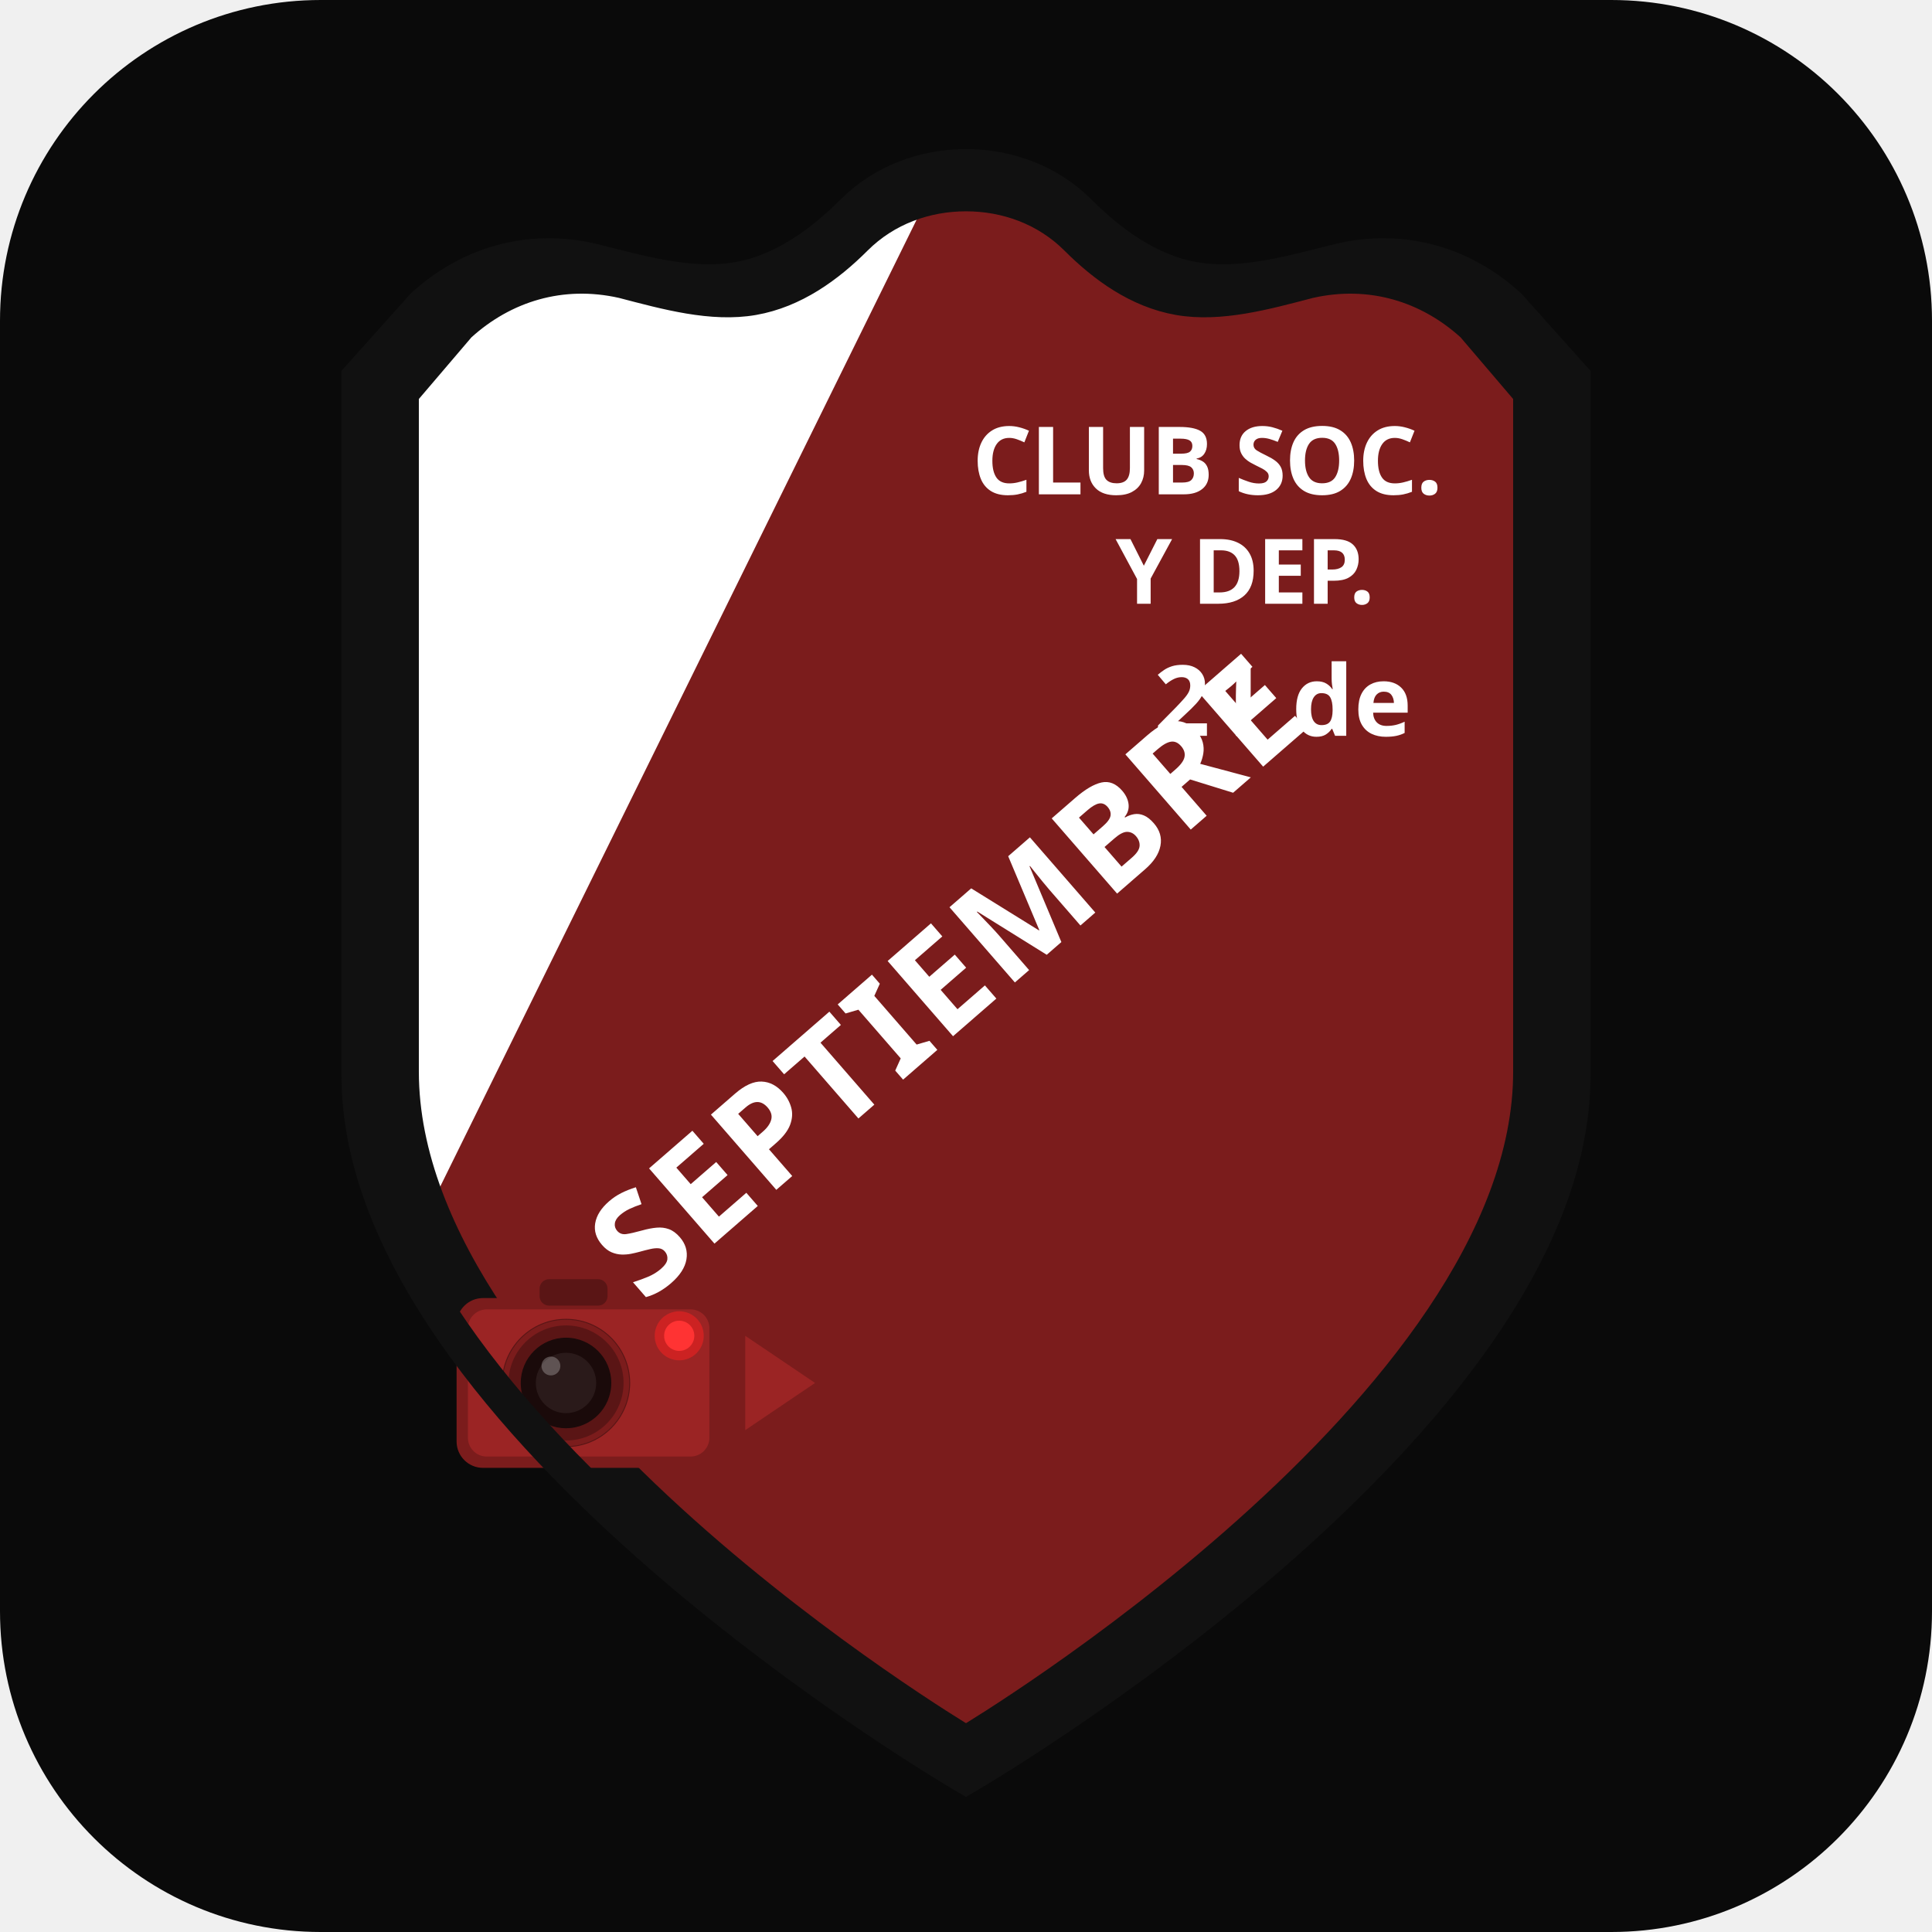
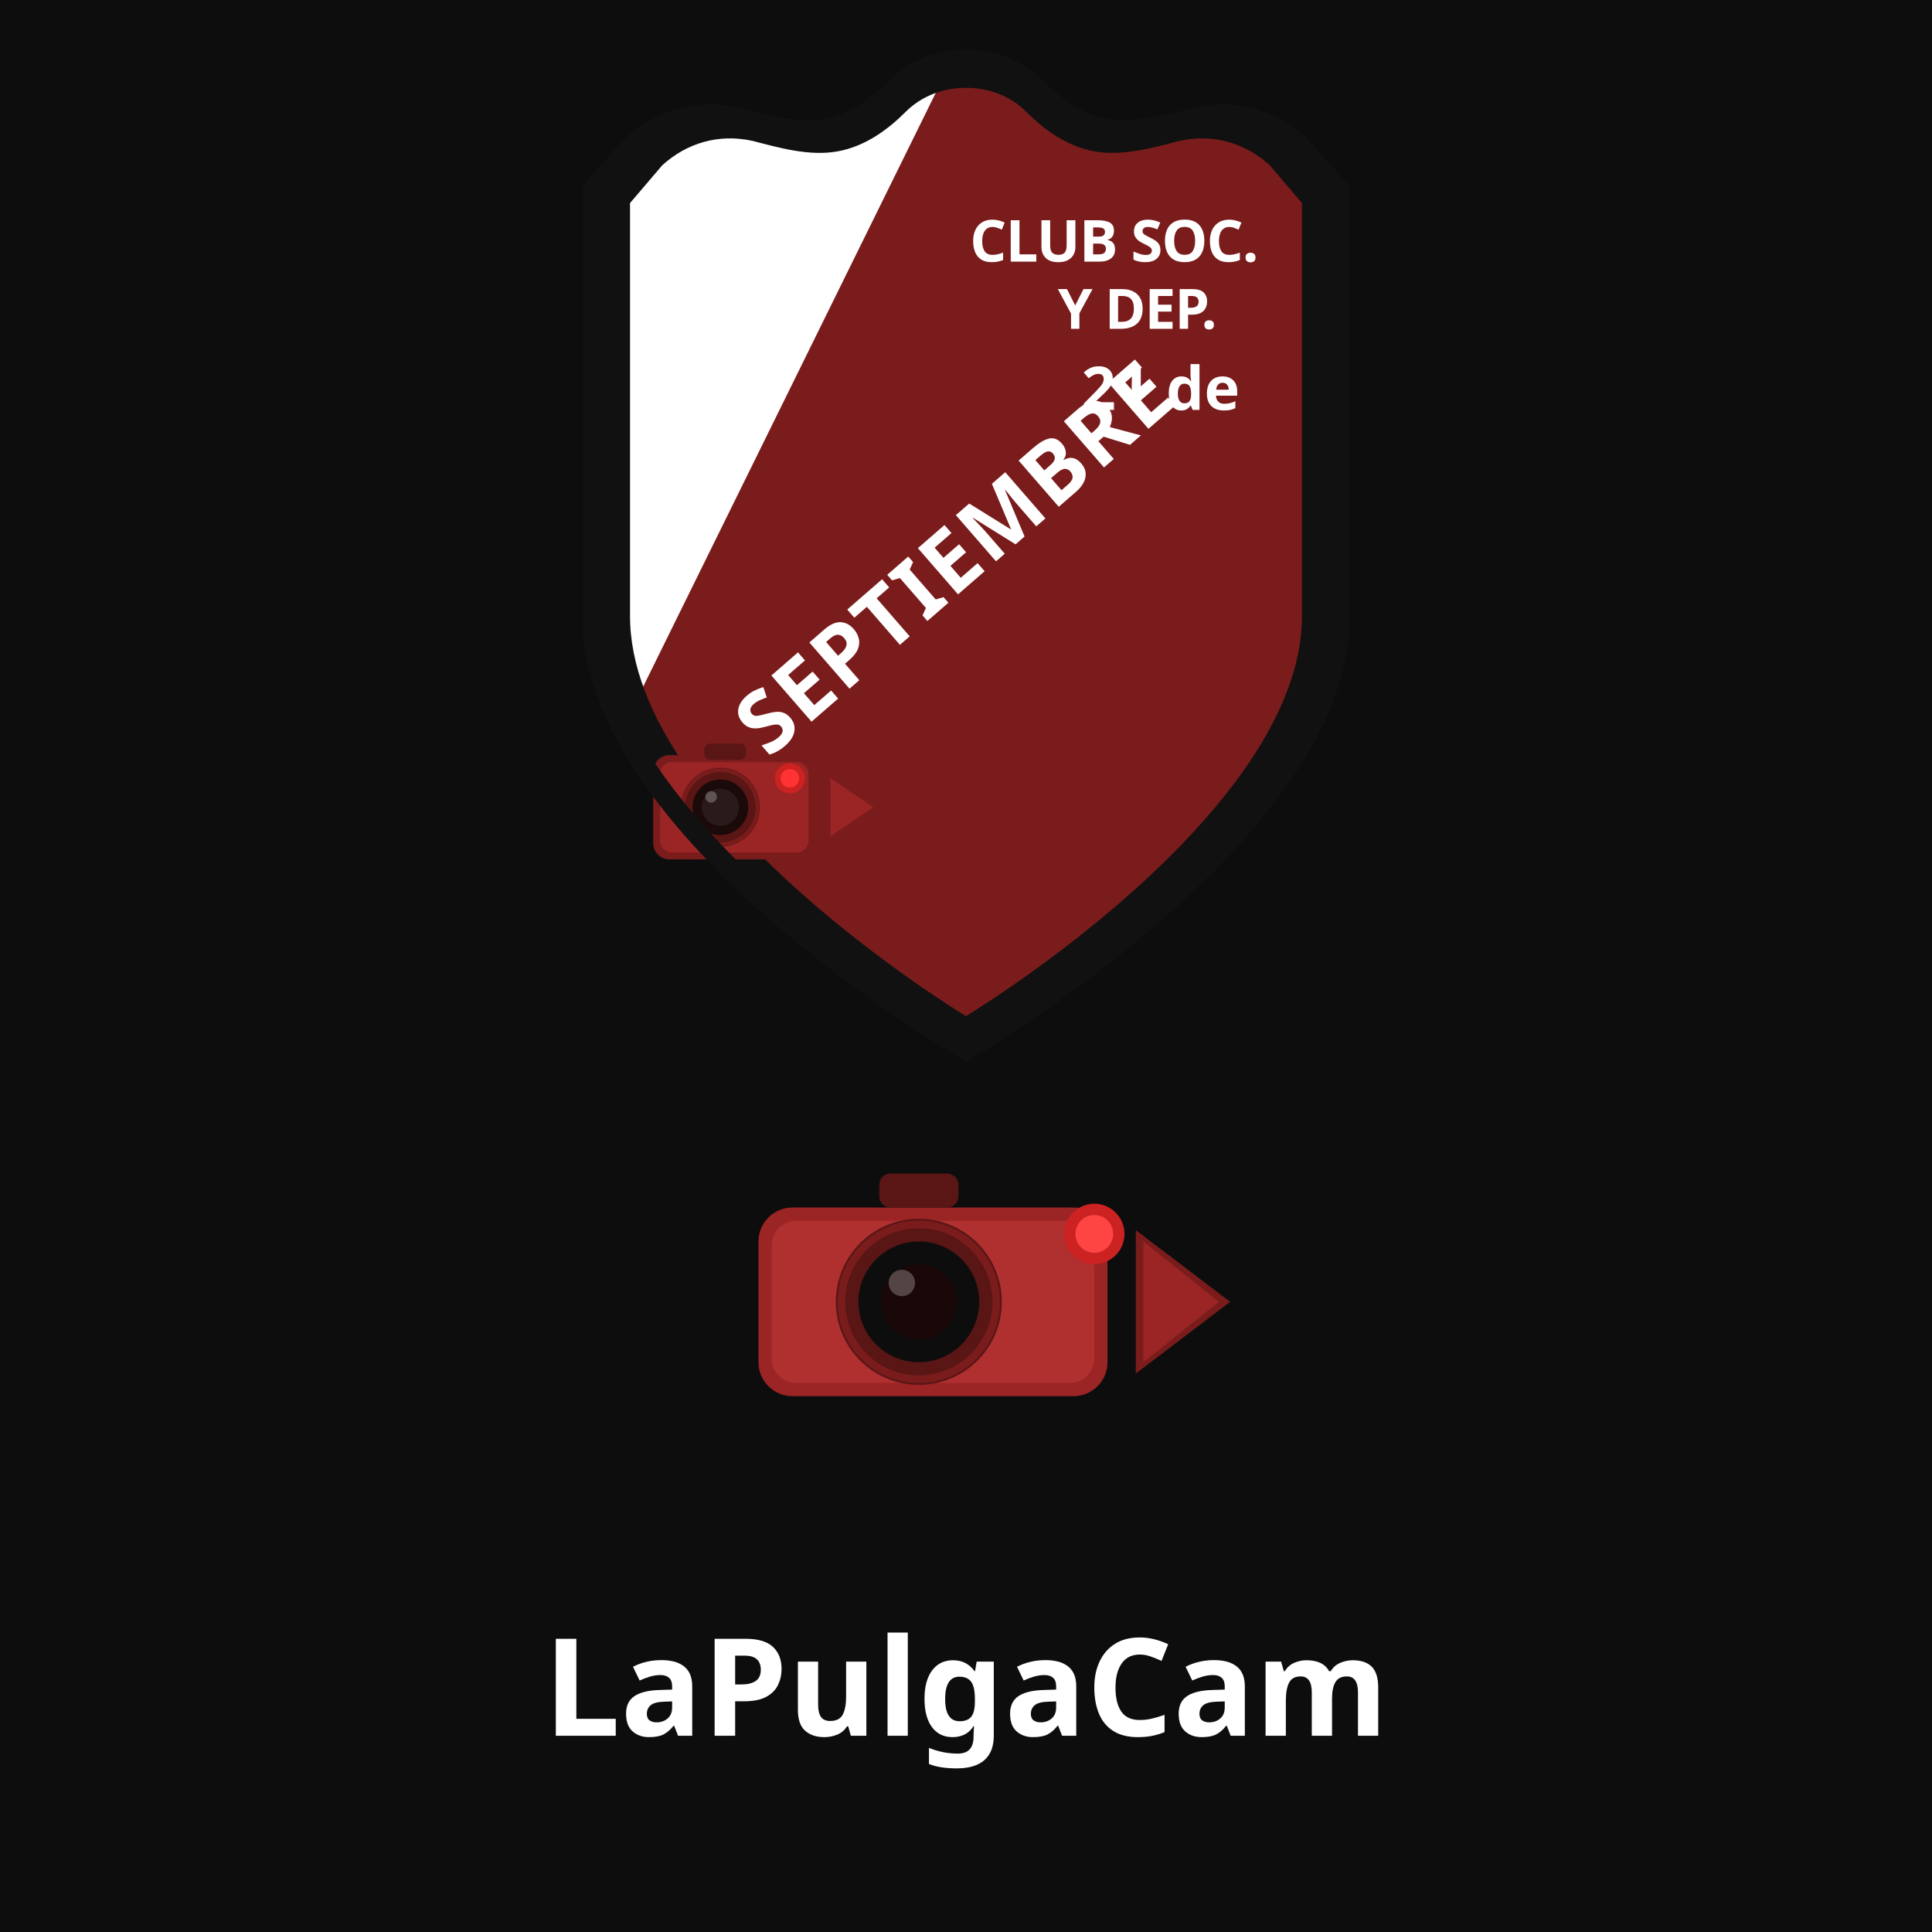
<svg xmlns="http://www.w3.org/2000/svg" viewBox="0 0 1024 1024">
-   <rect width="1024" height="1024" fill="#0a0a0a" rx="170" />
-   <defs>
-     <clipPath id="outerShield">
-       <path d="M 512,88                C 490,88 468,96 452,112 C 436,128 415,144 390,148                C 365,152 338,144 314,138 C 280,130 248,140 224,162                L 190,200 L 190,570                C 190,755 512,942 512,942                C 512,942 834,755 834,570                L 834,200 L 800,162                C 776,140 744,130 710,138                C 686,144 659,152 634,148                C 609,144 588,128 572,112                C 556,96 534,88 512,88 Z" />
-     </clipPath>
-     <clipPath id="innerShield">
-       <path d="M 512,108                C 492,108 472,115 457,130 C 442,145 423,159 400,163                C 377,167 352,160 329,154 C 298,147 269,156 247,176                L 218,210 L 218,568                C 218,742 512,918 512,918                C 512,918 806,742 806,568                L 806,210 L 777,176                C 755,156 726,147 695,154                C 672,160 647,167 624,163                C 601,159 582,145 567,130                C 552,115 532,108 512,108 Z" />
-     </clipPath>
-   </defs>
-   <path d="M 512,88            C 490,88 468,96 452,112 C 436,128 415,144 390,148            C 365,152 338,144 314,138 C 280,130 248,140 224,162            L 190,200 L 190,570            C 190,755 512,942 512,942            C 512,942 834,755 834,570            L 834,200 L 800,162            C 776,140 744,130 710,138            C 686,144 659,152 634,148            C 609,144 588,128 572,112            C 556,96 534,88 512,88 Z" fill="#111111" />
-   <rect x="0" y="0" width="1024" height="1024" fill="white" clip-path="url(#innerShield)" />
-   <polygon points="218,108 806,108 806,918 218,918 218,660 490,108" fill="#7B1C1C" clip-path="url(#innerShield)" />
-   <path d="M 512,108            C 492,108 472,115 457,130 C 442,145 423,159 400,163            C 377,167 352,160 329,154 C 298,147 269,156 247,176            L 218,210 L 218,568            C 218,742 512,918 512,918            C 512,918 806,742 806,568            L 806,210 L 777,176            C 755,156 726,147 695,154            C 672,160 647,167 624,163            C 601,159 582,145 567,130            C 552,115 532,108 512,108 Z" fill="none" stroke="#111111" stroke-width="8" />
-   <text x="640" y="262" font-family="Arial Black, Impact, sans-serif" font-weight="900" font-size="50" fill="white" text-anchor="middle" letter-spacing="-1">CLUB SOC.</text>
-   <text x="660" y="320" font-family="Arial Black, Impact, sans-serif" font-weight="900" font-size="48" fill="white" text-anchor="middle" letter-spacing="-1">Y DEP.</text>
-   <text x="680" y="390" font-family="Arial Black, Impact, sans-serif" font-weight="900" font-size="52" fill="white" text-anchor="middle">21 de</text>
-   <text transform="rotate(-41, 512, 530)" x="512" y="540" font-family="Arial Black, Impact, sans-serif" font-weight="900" font-size="74" fill="white" text-anchor="middle" letter-spacing="2">SEPTIEMBRE</text>
-   <g transform="translate(242, 680)">
-     <rect x="0" y="8" width="140" height="90" rx="14" fill="#7B1C1C" />
-     <rect x="6" y="14" width="128" height="78" rx="10" fill="#9b2424" />
-     <circle cx="58" cy="53" r="34" fill="#5a1515" />
-     <circle cx="58" cy="53" r="24" fill="#1a0a0a" />
-     <circle cx="58" cy="53" r="16" fill="#2a1a1a" />
-     <circle cx="50" cy="44" r="5" fill="rgba(255,255,255,0.25)" />
-     <circle cx="58" cy="53" r="32" fill="none" stroke="#7B1C1C" stroke-width="3" />
-     <circle cx="118" cy="28" r="13" fill="#cc2222" />
-     <circle cx="118" cy="28" r="8" fill="#ff3333" />
-     <rect x="44" y="-2" width="36" height="14" rx="5" fill="#5a1515" />
-     <polygon points="150,23 150,83 195,53" fill="#7B1C1C" />
-     <polygon points="153,28 153,78 190,53" fill="#9b2424" />
+   <rect width="1024" height="1024" fill="#0d0d0d" />
+   <svg x="302" y="15" width="420" height="558" viewBox="170 68 684 894">
+     <defs>
+       <clipPath id="isc">
+         <path d="M 512,108 C 492,108 472,115 457,130 C 442,145 423,159 400,163 C 377,167 352,160 329,154 C 298,147 269,156 247,176 L 218,210 L 218,568 C 218,742 512,918 512,918 C 512,918 806,742 806,568 L 806,210 L 777,176 C 755,156 726,147 695,154 C 672,160 647,167 624,163 C 601,159 582,145 567,130 C 552,115 532,108 512,108 Z" />
+       </clipPath>
+     </defs>
+     <path d="M 512,88 C 490,88 468,96 452,112 C 436,128 415,144 390,148 C 365,152 338,144 314,138 C 280,130 248,140 224,162 L 190,200 L 190,570 C 190,755 512,942 512,942 C 512,942 834,755 834,570 L 834,200 L 800,162 C 776,140 744,130 710,138 C 686,144 659,152 634,148 C 609,144 588,128 572,112 C 556,96 534,88 512,88 Z" fill="#111111" />
+     <rect x="170" y="68" width="684" height="894" fill="white" clip-path="url(#isc)" />
+     <polygon points="218,108 806,108 806,918 218,918 218,660 490,108" fill="#7B1C1C" clip-path="url(#isc)" />
+     <path d="M 512,108 C 492,108 472,115 457,130 C 442,145 423,159 400,163 C 377,167 352,160 329,154 C 298,147 269,156 247,176 L 218,210 L 218,568 C 218,742 512,918 512,918 C 512,918 806,742 806,568 L 806,210 L 777,176 C 755,156 726,147 695,154 C 672,160 647,167 624,163 C 601,159 582,145 567,130 C 552,115 532,108 512,108 Z" fill="none" stroke="#111111" stroke-width="8" />
+     <text x="640" y="262" font-family="Arial Black,Impact,sans-serif" font-weight="900" font-size="50" fill="white" text-anchor="middle" letter-spacing="-1">CLUB SOC.</text>
+     <text x="660" y="320" font-family="Arial Black,Impact,sans-serif" font-weight="900" font-size="48" fill="white" text-anchor="middle" letter-spacing="-1">Y DEP.</text>
+     <text x="680" y="390" font-family="Arial Black,Impact,sans-serif" font-weight="900" font-size="52" fill="white" text-anchor="middle">21 de</text>
+     <text transform="rotate(-41, 512, 530)" x="512" y="540" font-family="Arial Black,Impact,sans-serif" font-weight="900" font-size="74" fill="white" text-anchor="middle" letter-spacing="2">SEPTIEMBRE</text>
+     <g transform="translate(242, 680)">
+       <rect x="0" y="8" width="140" height="90" rx="14" fill="#7B1C1C" />
+       <rect x="6" y="14" width="128" height="78" rx="10" fill="#9b2424" />
+       <circle cx="58" cy="53" r="34" fill="#5a1515" />
+       <circle cx="58" cy="53" r="24" fill="#1a0a0a" />
+       <circle cx="58" cy="53" r="16" fill="#2a1a1a" />
+       <circle cx="50" cy="44" r="5" fill="rgba(255,255,255,0.25)" />
+       <circle cx="58" cy="53" r="32" fill="none" stroke="#7B1C1C" stroke-width="3" />
+       <circle cx="118" cy="28" r="13" fill="#cc2222" />
+       <circle cx="118" cy="28" r="8" fill="#ff3333" />
+       <rect x="44" y="-2" width="36" height="14" rx="5" fill="#5a1515" />
+       <polygon points="150,23 150,83 195,53" fill="#7B1C1C" />
+       <polygon points="153,28 153,78 190,53" fill="#9b2424" />
+     </g>
+     <path d="M 512,88 C 490,88 468,96 452,112 C 436,128 415,144 390,148 C 365,152 338,144 314,138 C 280,130 248,140 224,162 L 190,200 L 190,570 C 190,755 512,942 512,942 C 512,942 834,755 834,570 L 834,200 L 800,162 C 776,140 744,130 710,138 C 686,144 659,152 634,148 C 609,144 588,128 572,112 C 556,96 534,88 512,88 Z" fill="none" stroke="#111111" stroke-width="18" />
+   </svg>
+   <g transform="translate(512, 690)">
+     <rect x="-110" y="-50" width="185" height="100" rx="18" fill="#9b2424" />
+     <rect x="-103" y="-43" width="171" height="86" rx="13" fill="#b03030" />
+     <circle cx="-25" cy="0" r="44" fill="#5a1515" />
+     <circle cx="-25" cy="0" r="32" fill="#0d0d0d" />
+     <circle cx="-25" cy="0" r="20" fill="#1a0707" />
+     <circle cx="-34" cy="-10" r="7" fill="rgba(255,255,255,0.25)" />
+     <circle cx="-25" cy="0" r="41" fill="none" stroke="#7B1C1C" stroke-width="4" />
+     <rect x="-46" y="-68" width="42" height="18" rx="6" fill="#5a1515" />
+     <circle cx="68" cy="-36" r="16" fill="#cc2222" />
+     <circle cx="68" cy="-36" r="10" fill="#ff4444" />
+     <polygon points="90,-38 90,38 140,0" fill="#7B1C1C" />
+     <polygon points="94,-32 94,32 134,0" fill="#9b2424" />
  </g>
-   <path d="M 512,88            C 490,88 468,96 452,112 C 436,128 415,144 390,148            C 365,152 338,144 314,138 C 280,130 248,140 224,162            L 190,200 L 190,570            C 190,755 512,942 512,942            C 512,942 834,755 834,570            L 834,200 L 800,162            C 776,140 744,130 710,138            C 686,144 659,152 634,148            C 609,144 588,128 572,112            C 556,96 534,88 512,88 Z" fill="none" stroke="#111111" stroke-width="18" />
+   <text x="512" y="920" font-family="Arial Black,Impact,sans-serif" font-weight="900" font-size="72" fill="white" text-anchor="middle">LaPulgaCam</text>
</svg>
